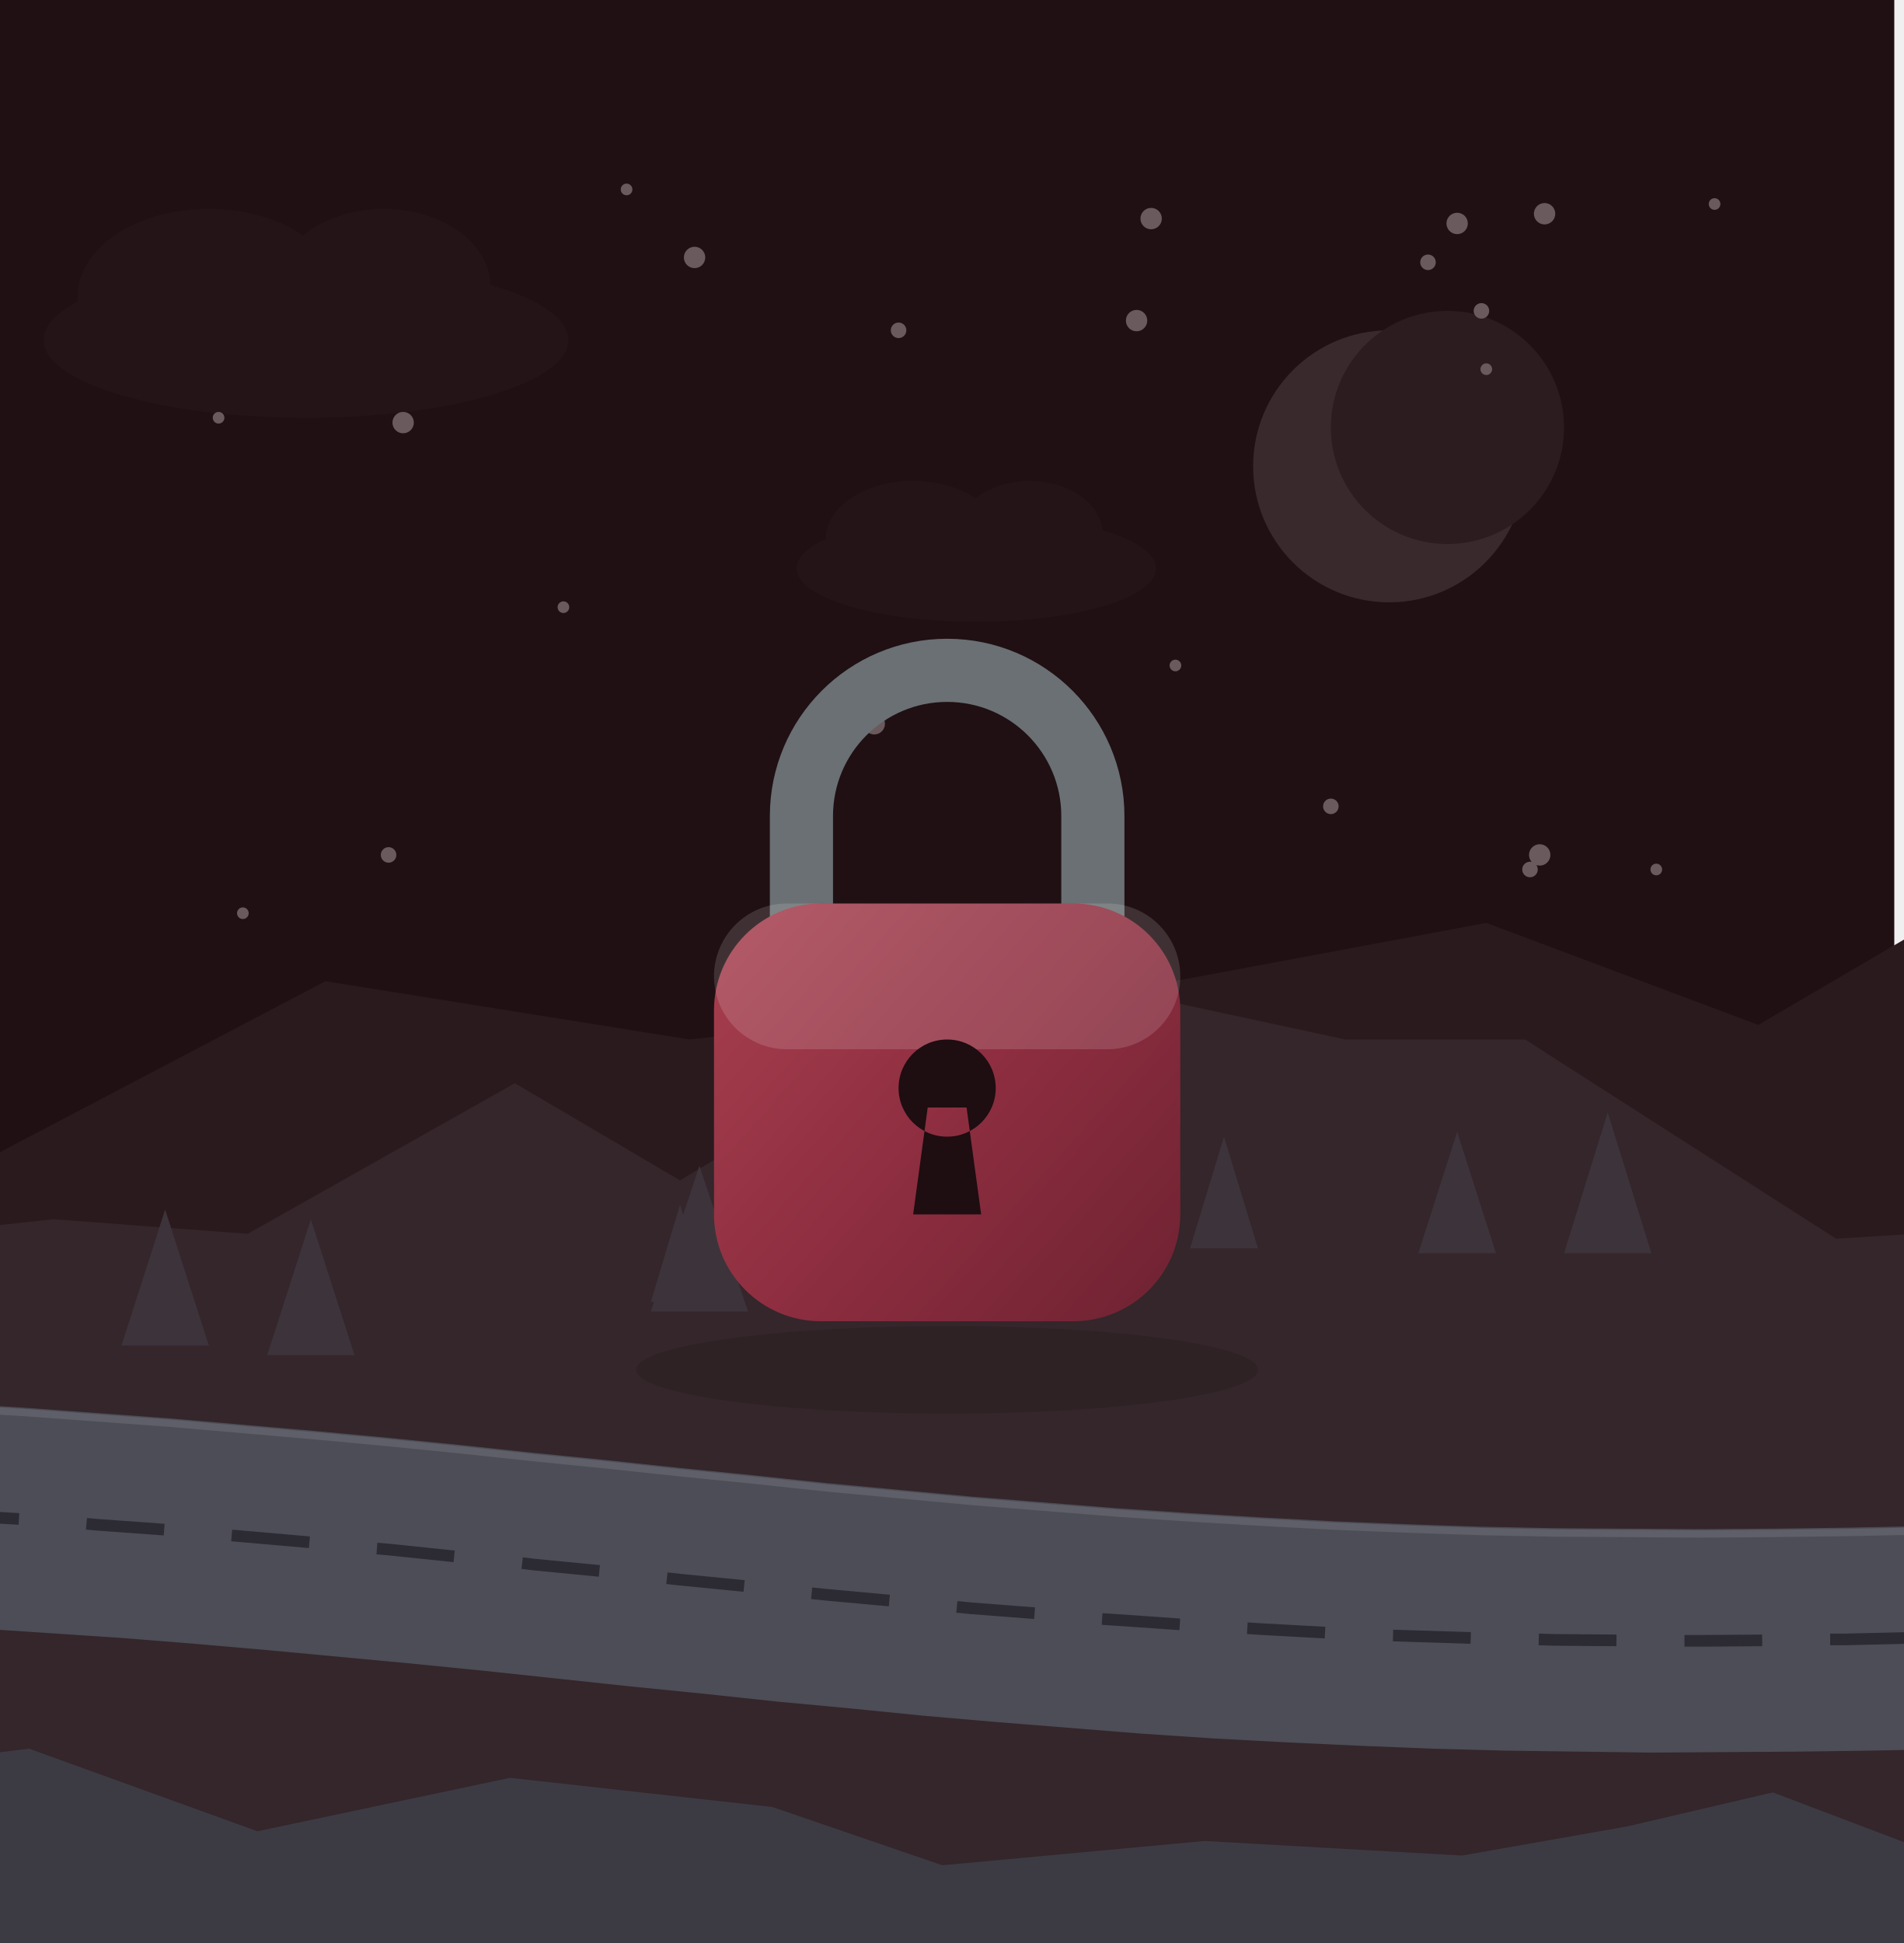
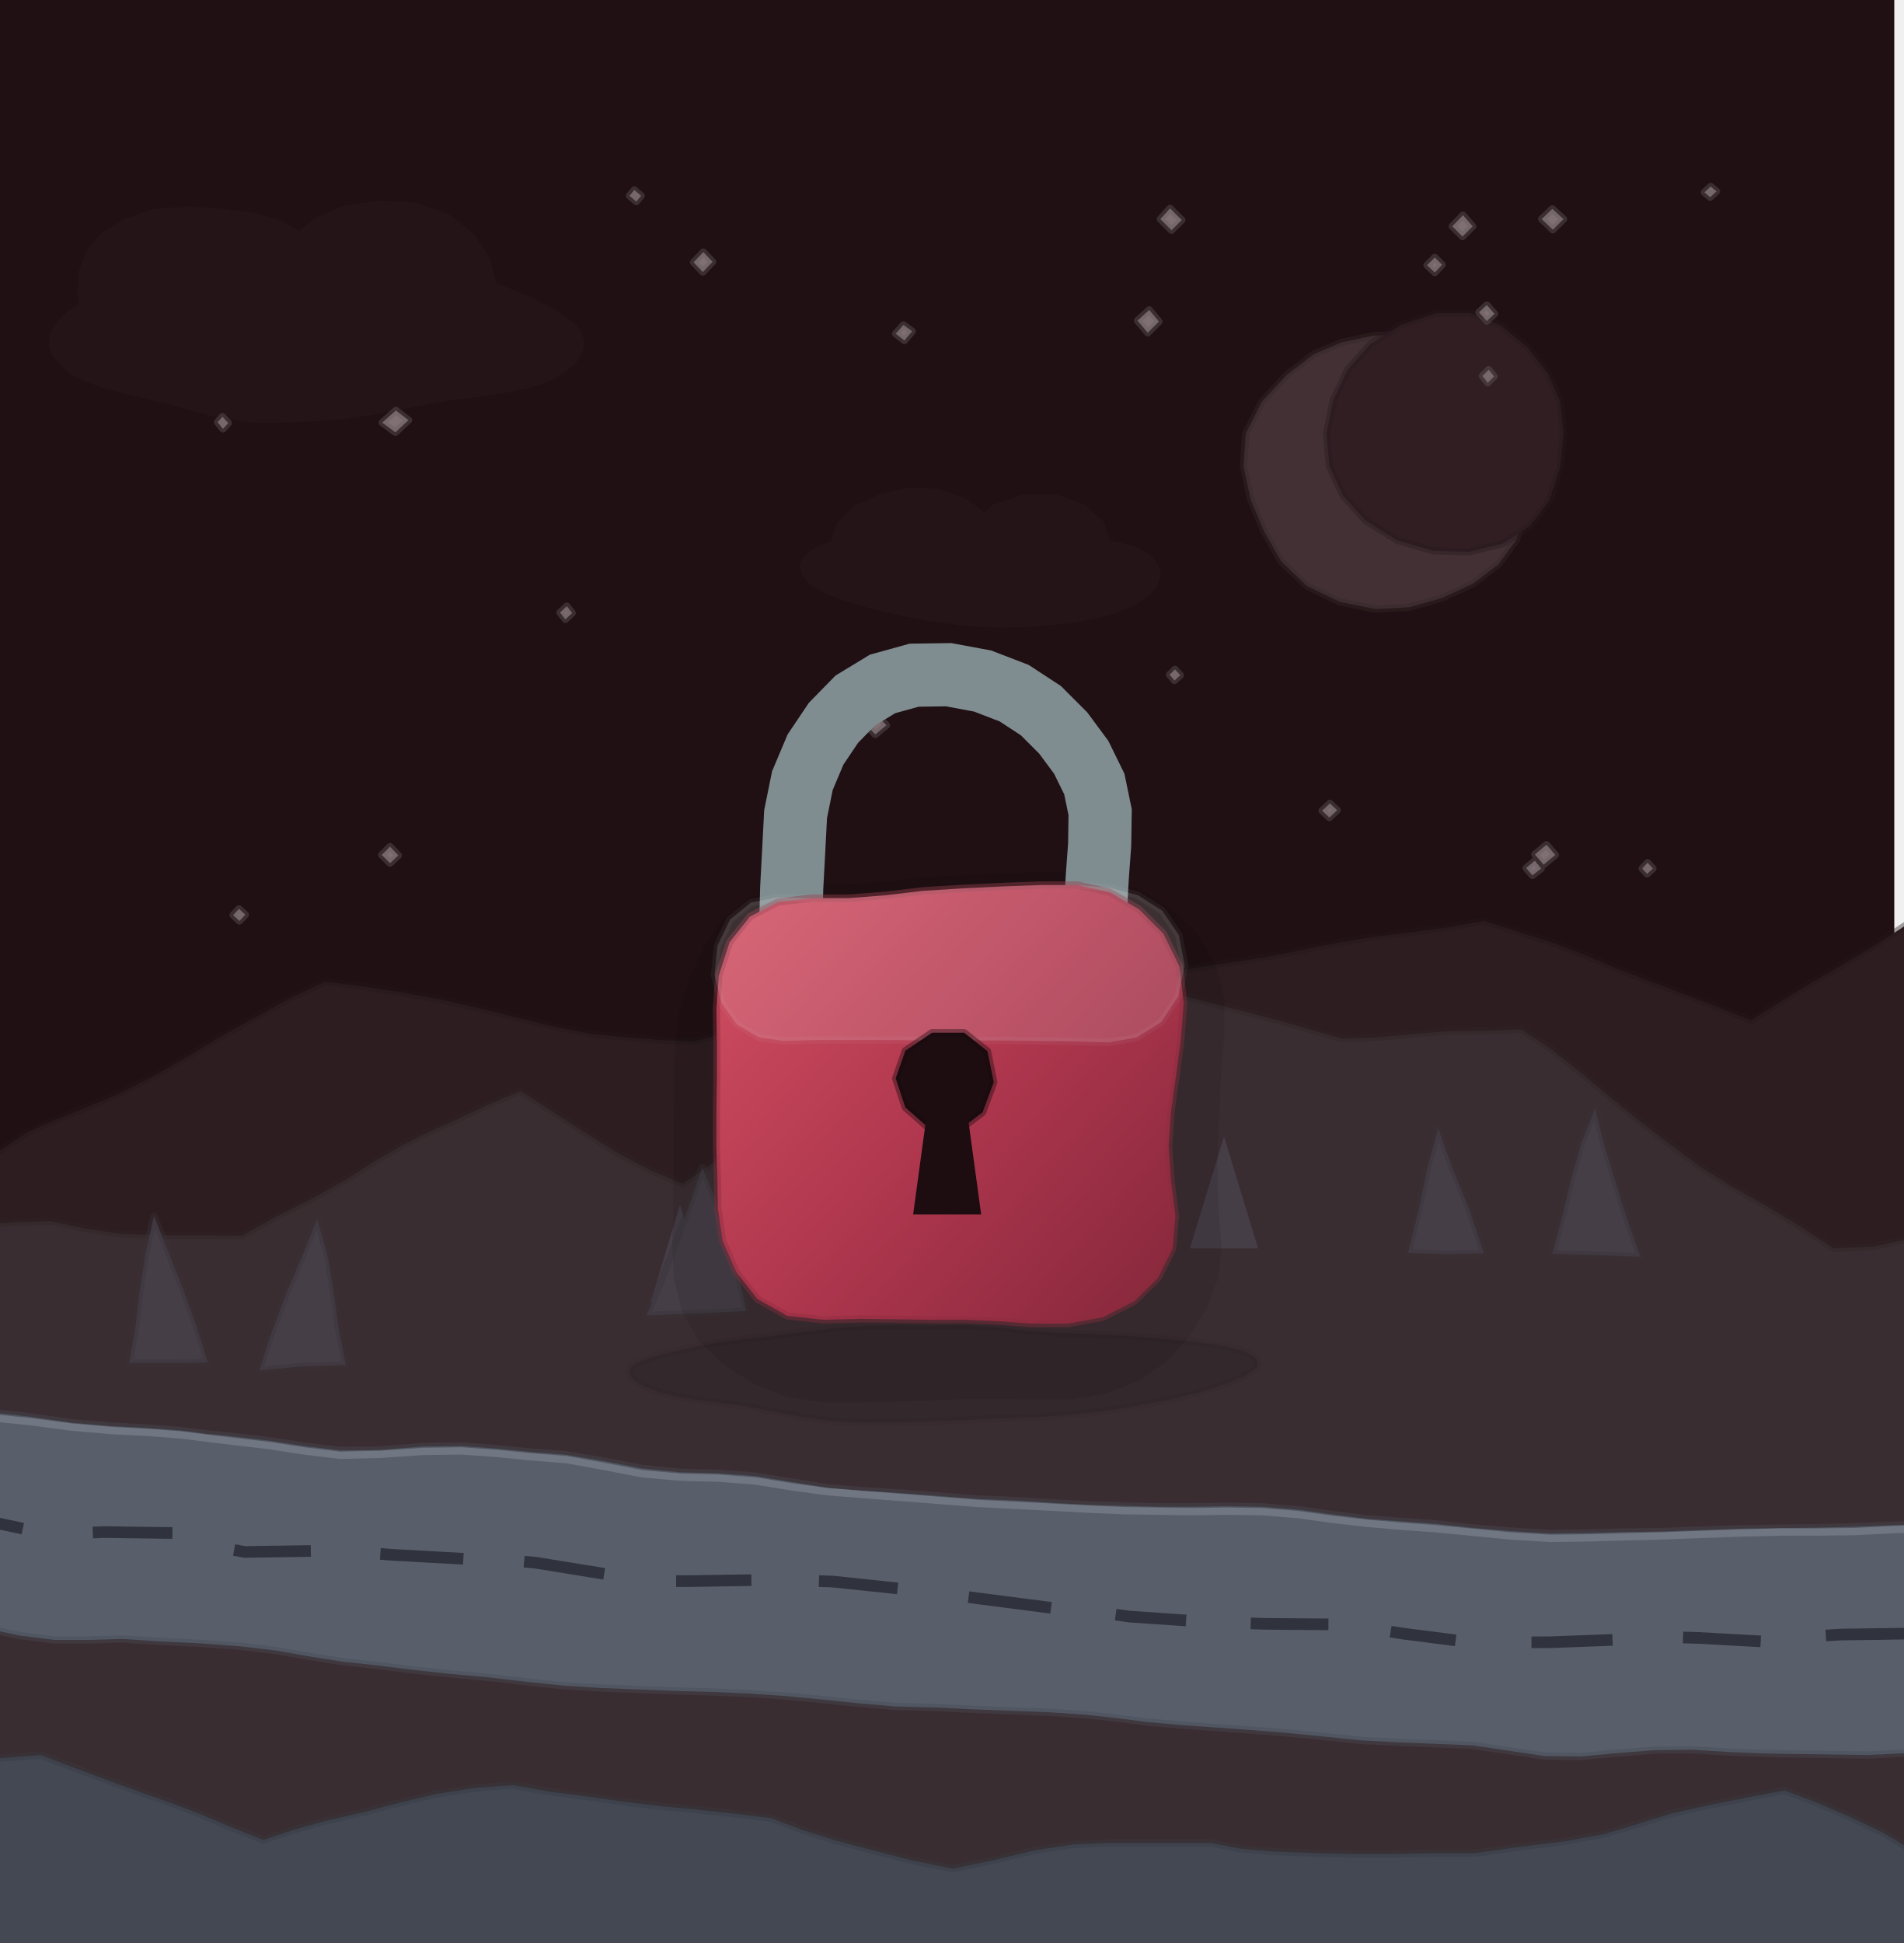
<svg xmlns="http://www.w3.org/2000/svg" viewBox="0 0 392 400">
  <defs>
    <linearGradient id="g1" gradientUnits="userSpaceOnUse" x1="-48" y1="0" x2="48" y2="86">
-       <stop offset="0" stop-color="#A8404F" />
-       <stop offset="0.5" stop-color="#8E2E40" />
-       <stop offset="1" stop-color="#6E2232" />
+       <stop offset="0" stop-color="#D14E61" />
+       <stop offset="0.5" stop-color="#AF374E" />
+       <stop offset="1" stop-color="#85273B" />
    </linearGradient>
  </defs>
  <g transform="translate(-1560 0)">
    <path d="M0 0H1950V400H0Z" fill="#201013" />
-     <path d="M1569 70A54 16 0 1 0 1677 70A54 16 0 1 0 1569 70ZM1576 61A27 18 0 1 0 1630 61A27 18 0 1 0 1576 61ZM1617 59A22 16 0 1 0 1661 59A22 16 0 1 0 1617 59ZM1724 117A37 11 0 1 0 1798 117A37 11 0 1 0 1724 117ZM1730 111A18 12 0 1 0 1766 111A18 12 0 1 0 1730 111ZM1757 110A15 11 0 1 0 1787 110A15 11 0 1 0 1757 110Z" fill="#241417" />
-     <path d="M1548 243.5L1627 202L1702 214L1791 204L1866 190L1922 211L1964 186.4L1964 420L1548 420Z" fill="#2A1A1D" />
-     <path d="M1548 253.5L1571 251L1611 254L1666 223L1700 243L1772 200L1837 214L1874 214L1938 255L1964 253.4L1964 420L1548 420Z" fill="#34262A" />
-     <path d="M1594 249L1603 277H1585ZM1812 234L1819 257H1805ZM1700 248L1706 268H1694ZM1704 240L1714 270H1694ZM1860 233L1868 258H1852ZM1891 229L1900 258H1882ZM1624 251L1633 279H1615Z" fill="#3D333B" />
-     <path d="M1548 288.8L1550 288.9L1565 289.8L1580 290.9L1595 292L1610 293.3L1625 294.6L1640 296L1655 297.5L1670 299.1L1685 300.6L1700 302.2L1715 303.7L1730 305.3L1745 306.7L1760 308.1L1775 309.3L1790 310.5L1805 311.5L1820 312.4L1835 313.2L1850 313.8L1865 314.3L1880 314.6L1895 314.7L1910 314.8L1925 314.7L1940 314.5L1955 314.2L1964 314L1964 360L1960 360.1L1945 360.4L1930 360.6L1915 360.7L1900 360.8L1885 360.6L1870 360.4L1855 360L1840 359.4L1825 358.7L1810 357.9L1795 356.9L1780 355.7L1765 354.5L1750 353.2L1735 351.7L1720 350.3L1705 348.7L1690 347.2L1675 345.6L1660 344L1645 342.5L1630 341.1L1615 339.7L1600 338.4L1585 337.2L1570 336.2L1555 335.2L1548 334.8Z" fill="#4C4D56" />
-     <path d="M1535 289.2L1550 289.9L1565 290.8L1580 291.9L1595 293L1610 294.3L1625 295.6L1640 297L1655 298.5L1670 300.1L1685 301.6L1700 303.2L1715 304.7L1730 306.3L1745 307.7L1760 309.1L1775 310.3L1790 311.5L1805 312.5L1820 313.4L1835 314.2L1850 314.8L1865 315.3L1880 315.6L1895 315.7L1910 315.8L1925 315.7L1940 315.5L1955 315.2L1970 314.8" fill="none" stroke="#5E5F68" stroke-width="1.5" />
-     <path d="M1547.9 311.8L1550 311.9L1563.9 312.7M1577.8 313.7L1580 313.9L1593.8 314.9M1607.7 316.1L1610 316.3L1623.7 317.5M1637.6 318.8L1640 319L1653.5 320.4M1667.5 321.8L1670 322.1L1683.4 323.4M1697.3 324.9L1700 325.2L1713.2 326.5M1727.1 328L1730 328.3L1743.1 329.5M1757 330.8L1760 331.1L1773 332.1M1786.9 333.3L1790 333.5L1802.9 334.4M1816.8 335.2L1820 335.4L1832.8 336.1M1846.8 336.7L1850 336.8L1862.8 337.2M1876.8 337.5L1880 337.6L1892.8 337.7M1906.8 337.8L1910 337.8L1922.8 337.7M1936.8 337.5L1940 337.5L1952.8 337.2" fill="none" stroke="#2C2B34" stroke-width="2.4" />
-     <path d="M1818 96A28 28 0 1 0 1874 96A28 28 0 1 0 1818 96Z" fill="#3A292C" />
-     <path d="M1834 88A24 24 0 1 0 1882 88A24 24 0 1 0 1834 88Z" fill="#2C1B1F" />
-     <path d="M1743.4 68A1.6 1.6 0 1 0 1746.6 68A1.6 1.6 0 1 0 1743.4 68ZM1911.8 42A1.2 1.2 0 1 0 1914.2 42A1.2 1.2 0 1 0 1911.8 42ZM1852.4 54A1.6 1.6 0 1 0 1855.6 54A1.6 1.6 0 1 0 1852.4 54ZM1875.8 44A2.2 2.2 0 1 0 1880.2 44A2.2 2.2 0 1 0 1875.8 44ZM1687.8 39A1.2 1.2 0 1 0 1690.2 39A1.2 1.2 0 1 0 1687.8 39ZM1800.8 137A1.2 1.2 0 1 0 1803.2 137A1.2 1.2 0 1 0 1800.8 137ZM1700.8 53A2.2 2.2 0 1 0 1705.2 53A2.2 2.2 0 1 0 1700.8 53ZM1794.8 45A2.2 2.2 0 1 0 1799.2 45A2.2 2.2 0 1 0 1794.8 45ZM1640.8 87A2.2 2.2 0 1 0 1645.2 87A2.2 2.2 0 1 0 1640.8 87ZM1899.8 179A1.2 1.2 0 1 0 1902.2 179A1.2 1.2 0 1 0 1899.8 179ZM1873.4 179A1.6 1.6 0 1 0 1876.6 179A1.6 1.6 0 1 0 1873.4 179ZM1603.8 86A1.2 1.2 0 1 0 1606.2 86A1.2 1.2 0 1 0 1603.8 86ZM1863.4 64A1.6 1.6 0 1 0 1866.6 64A1.6 1.6 0 1 0 1863.4 64ZM1791.8 66A2.2 2.2 0 1 0 1796.2 66A2.2 2.2 0 1 0 1791.8 66ZM1638.4 176A1.6 1.6 0 1 0 1641.6 176A1.6 1.6 0 1 0 1638.4 176ZM1864.8 76A1.2 1.2 0 1 0 1867.2 76A1.2 1.2 0 1 0 1864.8 76ZM1874.8 176A2.2 2.2 0 1 0 1879.2 176A2.2 2.2 0 1 0 1874.8 176ZM1674.8 125A1.2 1.2 0 1 0 1677.2 125A1.2 1.2 0 1 0 1674.8 125ZM1857.8 46A2.2 2.2 0 1 0 1862.2 46A2.2 2.2 0 1 0 1857.8 46ZM1608.8 188A1.2 1.2 0 1 0 1611.2 188A1.2 1.2 0 1 0 1608.8 188ZM1832.4 166A1.6 1.6 0 1 0 1835.6 166A1.6 1.6 0 1 0 1832.4 166ZM1737.8 149A2.2 2.2 0 1 0 1742.2 149A2.2 2.2 0 1 0 1737.8 149Z" fill="#6A5A5E" />
-     <path d="M1504.8 76A1.2 1.2 0 1 0 1507.2 76A1.2 1.2 0 1 0 1504.8 76ZM1535.8 68A1.2 1.2 0 1 0 1538.2 68A1.2 1.2 0 1 0 1535.8 68ZM1522.8 93A1.2 1.2 0 1 0 1525.2 93A1.2 1.2 0 1 0 1522.8 93Z" fill="#6A5A5E" opacity="0.45" />
+     <path d="M1570 71L1570.7 73.1L1572.3 75.1L1574.6 77L1577.7 78.6L1581.3 79.9L1585.5 81L1590.2 82.1L1595.4 83.4L1601.1 85L1607 86.4L1612.7 87L1618 87L1623.5 86.8L1630 86.4L1637.5 85.3L1645.1 83.8L1652.1 82.5L1658.3 81.7L1664 80.9L1668.9 79.9L1673.1 78.5L1676.2 76.7L1678.5 74.8L1679.8 72.8L1680.3 70.8L1679.9 68.8L1678.6 66.9L1676.3 65L1673.1 63.1L1668.8 61L1663.7 58.9L1658.1 56.8L1652 54.9L1645.5 53.8L1638.8 53.2L1632.1 53L1625.4 52.9L1618.9 53.3L1612.4 54.1L1605.8 54.9L1599.3 55.2L1593.2 55.8L1587.9 57L1583.3 58.7L1579.2 60.6L1575.9 62.6L1573.2 64.7L1571.3 66.9L1570.2 68.9L1570 71ZM1576 61.2L1577.4 65.8L1580.2 69.7L1584.2 73.1L1589.1 75.7L1594.7 77.7L1600.6 79.3L1606.6 79.9L1612.1 78.9L1617.2 76.5L1621.9 73.2L1625.9 69.2L1628.4 64.8L1629.2 60.1L1628.3 55.6L1625.9 51.4L1622.3 48L1617.7 45.4L1612.3 43.8L1605.9 43L1598.8 42.5L1591.8 43L1585.7 45L1581 47.9L1577.7 51.8L1576.1 56.3L1576 61.2ZM1616.2 58.8L1617.2 64L1620.2 68.5L1624.8 72L1630.6 74.3L1637.4 74.8L1644.7 73.5L1651.3 71.1L1657 67.9L1660.9 63.6L1662.2 58.6L1660.9 53.3L1657.6 48.2L1652.4 44.1L1645.5 41.7L1638.1 41.3L1631 42.3L1624.9 44.8L1620.4 48.6L1617.4 53.5L1616.2 58.8ZM1724.6 116.4L1725.1 118.3L1726.7 120.2L1729.4 121.9L1733.2 123.5L1738.2 125L1744.3 126.5L1751.1 127.8L1758.2 128.8L1765.3 129.2L1772.1 129.1L1778.5 128.5L1784.4 127.6L1789.5 126.3L1793.6 124.6L1796.6 122.7L1798.3 120.5L1799 118.3L1798.5 116.2L1796.9 114.3L1794.1 112.7L1790.1 111.6L1785.1 110.7L1779.3 110L1772.8 109.3L1765.8 109L1758.8 108.7L1752.1 108.6L1745.7 108.8L1739.9 109.5L1734.8 110.5L1730.5 111.6L1727.4 113L1725.4 114.6L1724.6 116.4ZM1731 111.5L1731.7 115.4L1734.4 118.7L1738.9 121.2L1745 122.9L1751.6 123.5L1757.7 122.8L1762.7 120.8L1766.1 117.7L1767.3 114L1766.3 109.9L1763.4 106L1758.9 102.7L1753.2 100.6L1746.9 100.4L1740.9 101.8L1735.8 104.2L1732.4 107.6L1731 111.5ZM1758 112.7L1759.4 117.2L1763.6 120.8L1769.8 122.8L1776.6 122.8L1782.8 120.8L1787.1 117L1788.7 112.1L1787.3 107.5L1783.3 103.9L1777.5 101.8L1770.8 101.7L1764.5 103.9L1759.8 107.9L1758 112.7Z" fill="#241417" />
+     <path d="M1546.5 243.7L1549.8 242.8L1555.8 239.8L1560.8 236.3L1565.6 233.1L1571.5 230.5L1577.8 228L1584.8 225L1591.9 221.4L1598.8 217.4L1605.6 213.3L1612.7 209.4L1619.9 205.4L1627 202.1L1634.7 203.1L1642.6 204.3L1650.8 205.8L1658.8 207.6L1666.8 209.6L1674.6 211.5L1682.1 212.9L1689.1 213.6L1695.8 214.1L1702.8 214.4L1709.9 212.7L1716.7 211.1L1723.3 209.8L1730.1 209L1737.7 208.1L1745.8 207.2L1754 206.1L1761.8 205L1769.4 204L1776.9 203L1784.3 202.2L1791.7 201.6L1799.3 200.4L1807.1 199.1L1815.2 197.9L1823 196.6L1829.9 195.2L1836.4 193.9L1843.4 192.8L1850.8 191.9L1858.3 190.9L1865.5 189.6L1872.5 191.8L1879.4 194L1886.2 196.6L1892.9 199.4L1899.8 202.1L1906.7 204.7L1913.6 207.3L1920.5 210.1L1926.6 206.2L1932.8 202.4L1939.2 198.7L1945.4 195L1951.3 191.2L1957.3 187.1L1963.8 183.1L1965.5 182.1L1965.5 419.4L1961.2 419.3L1954.7 418.7L1948.2 417.9L1941.5 417.6L1934.7 417.6L1927.9 417.7L1920.9 417.7L1914 418L1907.2 418.5L1900.7 418.6L1894 418.3L1887.3 418L1880.6 418.2L1873.6 418.9L1866.4 419.6L1859.4 420.1L1852.9 420.7L1846.4 421.3L1839.3 421.6L1831.6 421.2L1824 420.6L1816.8 420.3L1809.3 419.7L1801.9 419L1794.9 418.5L1788.6 418.1L1782.2 417.9L1775.4 417.8L1768.7 417.8L1762 417.9L1754.9 418.2L1747.6 419.3L1740.3 420.1L1733.2 420.2L1725.7 419.8L1718 419.4L1710.7 419.2L1703.9 419L1697 418.9L1689.7 418.7L1682.7 418.9L1675.9 419.1L1668.9 419.2L1661.8 418.8L1654.7 418.6L1647.3 419.4L1639.4 420.7L1631.7 421.5L1625 421.6L1619.1 421.8L1613.3 421.9L1606.8 421.5L1599.9 420.7L1593 420.1L1586.4 420.3L1580 421.2L1573.3 422.1L1565.7 422.5L1557.5 422.8L1549.6 423.1L1546.5 423.1Z" fill="#2D1D20" stroke="#24171A" stroke-width="1.5" stroke-linejoin="round" stroke-opacity="0.4" />
+     <path d="M1546.5 252.8L1548.4 252.6L1555.9 252.2L1563.5 251.6L1570.5 251.4L1577.4 252.9L1584.8 254L1593 254.3L1601.4 254.3L1609.8 254.4L1617 250.4L1624.5 246.6L1631.3 242.8L1637.1 239.1L1642.4 236L1647.9 233.2L1654 230.5L1660.5 227.4L1667.2 224.6L1673.4 228.6L1679.9 232.8L1687 237.3L1693.9 240.9L1700.6 243.7L1707.1 239.2L1713.5 234.7L1719.7 229.8L1725.8 225L1731.8 221L1738.2 217.4L1745.2 213.8L1752.5 209.8L1759.3 205.6L1765.9 201.1L1772.5 196.5L1779.9 198.3L1787.2 200.4L1794.4 202.5L1801.7 204.5L1808.9 206.4L1816 208.2L1822.9 210L1829.6 211.9L1836.2 213.8L1843.3 213.6L1850.6 212.9L1858 212.3L1865.3 212.2L1873.2 211.9L1879.4 216L1885.2 220.6L1891.1 225.5L1897.2 230.5L1903.6 235.4L1909.9 240.1L1916.3 244.1L1923 247.9L1930.2 252.2L1937.5 257L1945.9 256.6L1953.2 255L1960.5 253.4L1965.5 253L1965.5 419.4L1961.2 419.3L1954.7 418.7L1948.2 417.9L1941.5 417.6L1934.7 417.6L1927.9 417.7L1920.9 417.7L1914 418L1907.2 418.5L1900.7 418.6L1894 418.3L1887.3 418L1880.6 418.2L1873.6 418.9L1866.4 419.6L1859.4 420.1L1852.9 420.7L1846.4 421.3L1839.3 421.6L1831.6 421.2L1824 420.6L1816.8 420.3L1809.3 419.7L1801.9 419L1794.9 418.5L1788.6 418.1L1782.2 417.9L1775.4 417.8L1768.7 417.8L1762 417.9L1754.9 418.2L1747.6 419.3L1740.3 420.1L1733.2 420.2L1725.7 419.8L1718 419.4L1710.7 419.2L1703.9 419L1697 418.9L1689.7 418.7L1682.7 418.9L1675.9 419.1L1668.9 419.2L1661.8 418.8L1654.7 418.6L1647.3 419.4L1639.4 420.7L1631.7 421.5L1625 421.6L1619.1 421.8L1613.3 421.9L1606.8 421.5L1599.9 420.7L1593 420.1L1586.4 420.3L1580 421.2L1573.3 422.1L1565.7 422.5L1557.5 422.8L1549.6 423.1L1546.5 423.1Z" fill="#3A2D31" stroke="#2E2427" stroke-width="1.5" stroke-linejoin="round" stroke-opacity="0.4" />
+     <path d="M1591.7 250.4L1594.6 257.6L1597.6 265.2L1600.4 272.9L1602.8 280.5L1595.2 280.6L1586.6 280.6L1587.9 273.2L1588.8 265.5L1590 257.9Z" fill="#463E47" stroke="#383239" stroke-width="1.5" stroke-linejoin="round" stroke-opacity="0.4" />
+     <path d="M1812 234L1819 257H1805ZM1700 248L1706 268H1694Z" fill="#463E47" />
+     <path d="M1704.6 240.4L1707.2 246.7L1709.8 253.4L1711.9 261.4L1713.6 269.9L1703.3 270.4L1693.1 270.8L1696.4 263L1699.5 255L1702.1 247.6ZM1856.1 232.3L1859 240.4L1862.5 249L1865.5 258L1857.7 258.2L1849.9 257.9L1852 249.4L1853.8 240.8ZM1888.4 228.2L1890.3 235.8L1892.6 243.4L1895 251L1897.7 258.7L1888.7 258.4L1879.6 258.1L1881.7 250.2L1883.5 242.6L1885.6 235.3ZM1625.3 251L1627.5 258.8L1628.7 266.2L1629.7 273.4L1631.2 281L1622.3 281.3L1613.4 282.1L1615.9 274.4L1618.9 266.4L1622.2 258.7Z" fill="#463E47" stroke="#383239" stroke-width="1.5" stroke-linejoin="round" stroke-opacity="0.4" />
+     <path d="M1546.5 289.4L1548.9 289.7L1557.6 290.7L1566.4 291.7L1574.7 292.9L1582.9 293.6L1590.5 294L1597.2 294.5L1602.7 295.2L1608.6 295.8L1615.4 296.6L1622.6 297.7L1630 298.6L1638.4 298.5L1647 297.8L1654.9 297.7L1662 298.2L1669.1 298.9L1676.6 299.5L1684.3 300.8L1692.1 302.3L1699.9 303.1L1707.8 303.3L1715.6 303.9L1723 305.1L1730.4 306.3L1737.9 306.9L1745.7 307.4L1753.6 308L1761.2 308.6L1768.9 308.9L1776.7 309.4L1784.2 309.8L1791.3 310L1798.3 310.2L1805.5 310.2L1812.6 310.1L1819.8 310.2L1827.3 310.8L1834.5 311.8L1841.6 312.7L1848.5 313.2L1855.4 313.7L1862.8 314.5L1870.9 315.2L1879.1 315.7L1886.8 315.6L1894.3 315.4L1902 315.3L1910.2 315L1918.5 314.7L1926.3 314.6L1934 314.5L1941.9 314.3L1949.7 314L1957 313.7L1964.3 313.4L1965.5 313.4L1965.5 360L1960.9 360.2L1952.5 360.9L1944.6 361.3L1937.7 361.2L1931.1 361.1L1924.1 361L1916.3 360.7L1908.3 360.2L1900.6 360.3L1893 360.9L1885.5 361.6L1877.9 361.5L1870.6 360.4L1863.1 359.3L1855.6 359L1848.1 358.7L1840.6 358.3L1832.6 357.5L1824.5 356.7L1816.9 356.1L1809.8 355.6L1802.9 355.1L1796.1 354.5L1789.9 353.7L1783.5 353L1776.1 352.5L1768.4 352.2L1760.5 351.9L1752.5 351.5L1744.3 351.3L1736.3 350.6L1728.6 349.8L1721 349.1L1713.6 348.6L1706.3 348.3L1699 348.1L1691.5 347.8L1683.8 347.5L1675.9 347L1668.2 346.2L1660.5 345.3L1652.7 344.6L1645.3 343.8L1638.1 342.9L1630.7 342.1L1623.7 341L1616.9 339.8L1609.3 338.9L1601.1 338.3L1592.8 337.9L1585.2 337.4L1578.1 337.6L1571.2 337.6L1564 336.7L1556.5 335.1L1549.2 334.1L1546.5 334.2Z" fill="#595F6A" stroke="#474C55" stroke-width="1.5" stroke-linejoin="round" stroke-opacity="0.4" />
+     <path d="M1541 289.7L1548.9 290.9L1557.6 291.8L1566.5 292.7L1574.8 293.8L1582.9 294.5L1590.6 294.9L1597.2 295.4L1602.7 296.1L1608.6 296.8L1615.4 297.6L1622.6 298.7L1630 299.6L1638.4 299.4L1647.1 298.8L1655 298.7L1662.1 299.2L1669.1 299.9L1676.7 300.5L1684.4 301.9L1692.2 303.4L1700 304.1L1707.9 304.3L1715.6 304.9L1723 306.1L1730.4 307.1L1737.9 307.7L1745.7 308.3L1753.5 308.9L1761.1 309.5L1769 309.9L1776.9 310.3L1784.3 310.7L1791.4 311L1798.3 311.1L1805.4 311.2L1812.5 311.1L1819.8 311.2L1827.2 311.8L1834.4 312.8L1841.5 313.6L1848.4 314.2L1855.4 314.7L1862.7 315.4L1870.9 316.2L1879.2 316.7L1886.8 316.6L1894.2 316.4L1901.9 316.2L1910.1 315.9L1918.4 315.6L1926.2 315.4L1934 315.4L1941.9 315.3L1949.7 314.9L1957 314.7L1964.3 314.4L1971.7 314.1" fill="none" stroke="#717782" stroke-width="1.5" />
+     <path d="M1548.6 311.5L1550.7 311.7L1564.7 314.7M1579.1 315.5L1581.4 315.4L1595.5 315.6M1608.2 319.1L1610.4 319.5L1624 319.3M1638.3 319.9L1640.9 320.1L1655.4 320.9M1667.9 321.5L1670.2 321.7L1684.4 324M1699.2 325.5L1701.8 325.5L1714.7 325.3M1728.6 325.5L1731.5 325.6L1744.8 327M1759.4 328.8L1762.5 329.2L1776.4 331M1789.7 332.4L1792.5 332.8L1804.2 333.6M1817.5 334.2L1820.6 334.3L1833.5 334.4M1846.3 335.9L1848.8 336.3L1859.7 337.7M1875.3 338.1L1878.8 338.1L1892 337.6M1906.5 337.1L1909.7 337.2L1922.5 337.9M1935.9 336.7L1939 336.5L1953 336.3" fill="none" stroke="#30333E" stroke-width="2.4" />
+     <path d="M1816 96L1817.5 102.9L1820.3 109.5L1823.8 115.6L1829 120.6L1835.8 123.9L1843.2 125.4L1850.2 125L1856.9 123.1L1863.2 120.2L1868.5 116.2L1872.2 111.1L1874 105L1874.1 98.1L1872.9 91.3L1870.6 85L1867.2 79.1L1862.6 73.7L1856.8 70.2L1849.8 68.8L1842.7 69.1L1836.2 70.5L1830.5 72.9L1825 77.1L1819.8 82.7L1816.5 89.2L1816 96Z" fill="#423034" stroke="#35262A" stroke-width="1.5" stroke-linejoin="round" stroke-opacity="0.4" />
+     <path d="M1833.1 89.3L1833.7 95.9L1836.5 102L1841.2 107.2L1847.6 111.2L1855.1 113.4L1862.5 113.6L1869.4 111.9L1875 108.3L1879 103L1881.2 96.2L1881.9 89.1L1881.2 82.6L1878.7 76.9L1874.6 71.6L1869 67L1862.6 64.4L1855.7 64.5L1848.6 66.8L1842.2 70.8L1837.5 76.1L1834.5 82.4L1833.1 89.3Z" fill="#301E23" stroke="#26181C" stroke-width="1.5" stroke-linejoin="round" stroke-opacity="0.4" />
+     <path d="M1744.4 68.7L1746.2 70.1L1747.8 68.2L1746 66.9L1744.4 68.7ZM1910.9 39.6L1912.1 40.6L1913.4 39.4L1912.2 38.4L1910.9 39.6ZM1853.8 54.6L1855.4 56.1L1856.9 54.5L1855.4 53L1853.8 54.6ZM1877.4 45.1L1879.7 47.3L1881.9 45.1L1879.6 43L1877.4 45.1ZM1689.6 40.3L1691 41.5L1692 40.3L1690.6 39.1L1689.6 40.3ZM1800.8 138.9L1801.8 140.1L1803 139L1801.9 137.8L1800.8 138.9ZM1702.8 54L1704.7 56L1706.7 53.9L1704.8 51.9L1702.8 54ZM1798.9 45.1L1801.2 47.4L1803.3 45.3L1800.9 42.9L1798.9 45.1ZM1638.7 87L1641.4 89L1644.1 86.5L1641.5 84.5L1638.7 87ZM1898.1 178.8L1899.1 179.9L1900.3 178.8L1899.2 177.6L1898.1 178.8ZM1874.2 178.7L1875.5 180.2L1877.3 178.8L1876 177.2L1874.2 178.7ZM1604.8 86.9L1605.9 88.3L1607 87.1L1605.8 85.8L1604.8 86.9ZM1864.5 64.3L1866.1 66.1L1867.7 64.6L1866.1 62.8L1864.5 64.3ZM1794.2 66L1796.3 68.5L1798.6 66.2L1796.6 63.8L1794.2 66ZM1638.6 176L1640.3 177.7L1642 176.1L1640.3 174.3L1638.6 176ZM1865.2 77.4L1866.3 78.8L1867.6 77.5L1866.5 76.1L1865.2 77.4ZM1876 175.9L1877.8 178L1880.2 176L1878.4 173.9L1876 175.9ZM1675.3 126.1L1676.4 127.5L1677.8 126.2L1676.7 124.8L1675.3 126.1ZM1859 46.6L1861.1 48.7L1863.2 46.6L1861.2 44.3L1859 46.6ZM1608 188.4L1609.3 189.6L1610.5 188.3L1609.2 187.1L1608 188.4ZM1832.2 166.9L1833.7 168.3L1835.3 166.8L1833.8 165.4L1832.2 166.9ZM1738 148.9L1740.2 151.2L1742.5 149.3L1740.1 146.8L1738 148.9Z" fill="#807074" stroke="#665A5D" stroke-width="1.5" stroke-linejoin="round" stroke-opacity="0.4" />
+     <path d="M1505.7 76.9L1507 78.2L1508.2 76.9L1506.9 75.6L1505.7 76.9ZM1536.9 69.7L1538.1 71L1539.3 69.6L1538 68.3L1536.9 69.7ZM1523.3 95L1524.4 96.3L1525.6 95L1524.4 93.7L1523.3 95Z" fill="#807074" stroke="#665A5D" stroke-width="1.5" stroke-linejoin="round" fill-opacity="0.45" stroke-opacity="0.18" />
    <g transform="translate(1755 186)">
-       <path d="M-64 96A64 9 0 1 0 64 96A64 9 0 1 0-64 96Z" fill="#000000" opacity="0.12" />
-       <path d="M-30 6V-18a30 30 0 0 1 60 0V6" fill="none" stroke="#6A7073" stroke-width="13" stroke-linecap="round" />
-       <path d="M-26 0H26A22 22 0 0 1 48 22V64A22 22 0 0 1 26 86H-26A22 22 0 0 1-48 64V22A22 22 0 0 1-26 0Z" fill="url(#g1)" />
-       <path d="M-33 0H33A15 15 0 0 1 48 15V15A15 15 0 0 1 33 30H-33A15 15 0 0 1-48 15V15A15 15 0 0 1-33 0Z" fill="#FFFFFF" opacity="0.14" />
-       <path d="M-10 38A10 10 0 1 0 10 38A10 10 0 1 0-10 38ZM-4 42h8l3 22h-14z" fill="#1E0D11" />
+       <path d="M-28.1 3.8L-20.4 3.9L-12.8 3.2L-5.1 2.2L2.8 1.7L11 1.2L19 0.9L26.5 0.9L32.5 2.2L38.1 4.9L43 9L46.8 14.3L48.9 20.6L49.2 27.1L48.3 34.6L47.3 41.9L46.7 49.1L47 56.3L47.8 63.4L48.5 70.4L47.8 76.2L45.5 81.6L41.9 86.4L37.1 90.2L31.3 92.9L25 94L17.7 94L10.9 93.5L4.1 93.3L-3.3 93.4L-10.3 93.2L-17.5 93.2L-25.3 93.5L-32 92.9L-38.1 90.6L-42.9 86.5L-46.2 81.3L-47.9 75.2L-48.3 68.9L-48.3 62.1L-48.4 55.9L-48.5 49.4L-48.4 42.3L-48.4 35L-48.4 27.9L-47.7 21.9L-46 15.9L-43.3 10.5L-39.2 6.5L-34.1 4.2L-28.1 3.8ZM-28.1 1.3L-20.4 1.4L-12.7 0.7L-5.1 -0.2L2.9 -0.8L11.1 -1.2L19.2 -1.5L26.7 -1.5L33.2 -0.1L39.4 2.8L44.8 7.2L49 13L51.4 19.9L51.7 27.2L50.8 34.8L50 42.2L49.5 49.5L49.7 56.7L50.4 63.7L51 70.5L50.2 76.8L47.7 82.8L43.7 88.1L38.5 92.4L32.1 95.3L25.2 96.5L17.8 96.5L11.1 96.2L4.2 96L-3.2 96.2L-10.4 96.1L-17.6 96.1L-25.4 96.4L-32.6 95.6L-39.4 92.9L-44.8 88.5L-48.5 82.8L-50.5 76.2L-50.9 69.3L-50.8 62.6L-50.9 56.2L-51 49.7L-50.9 42.6L-50.8 35.4L-50.8 28.2L-50 21.6L-48 15L-44.9 9L-40.4 4.4L-34.7 1.8L-28.1 1.3ZM-28 -1.1L-20.3 -1.1L-12.6 -1.7L-5 -2.6L3 -3.1L11.3 -3.5L19.4 -3.8L26.9 -3.8L32.9 -2.6L38.7 -0.2L44.2 3.2L48.8 7.9L52.3 13.8L54.1 20.4L54.1 27.3L53.4 35L52.7 42.6L52.3 50L52.4 57L53 63.9L53.5 70.6L52.9 76.5L50.8 82.1L47.5 87.4L43.3 92L38.1 95.6L31.9 98L25.4 99.1L18 99.1L11.3 98.8L4.4 98.8L-3 99L-10.4 99L-17.9 99.1L-25.5 99.3L-32.2 98.5L-38.6 96.2L-44.2 92.5L-48.7 88L-51.7 82.4L-53.2 76.2L-53.5 69.7L-53.4 63L-53.4 56.6L-53.5 50L-53.4 42.9L-53.3 35.7L-53.1 28.5L-52.4 22.3L-50.7 16.1L-48.1 10.2L-44.5 5L-39.9 1.3L-34.3 -0.7L-28 -1.1ZM-27.8 -4L-20.1 -4L-12.5 -4.6L-4.9 -5.4L3.1 -5.9L11.5 -6.2L19.7 -6.5L27.2 -6.4L33.7 -5.2L40 -2.6L46.1 1L51.4 6.1L55.3 12.5L57.1 19.7L57.1 27.3L56.4 35.2L56 43L55.7 50.5L55.7 57.5L56 64.1L56.5 70.8L55.8 77.1L53.5 83.2L49.9 89.1L45.3 94.2L39.6 98.2L32.8 100.9L25.6 102.1L18.2 102.1L11.5 102L4.6 102L-2.9 102.3L-10.5 102.5L-18.1 102.7L-25.7 102.7L-32.9 101.6L-39.8 98.9L-46.1 94.9L-51.2 90L-54.6 84L-56.3 77.2L-56.6 70.2L-56.4 63.5L-56.4 57.1L-56.4 50.4L-56.3 43.3L-56.2 36.1L-56 28.9L-55.1 22L-53 15.3L-50 8.8L-46.1 3L-41 -1.1L-34.8 -3.4L-27.8 -4Z" fill="#000000" fill-opacity="0.09" />
+       <path d="M-65.5 96.4L-65.1 97.4L-63.9 98.5L-61.9 99.6L-59.3 100.6L-55.8 101.5L-51.6 102.2L-46.8 102.8L-41.5 103.5L-35.8 104.6L-29.8 105.7L-23.6 106.6L-17 106.9L-9.8 106.8L-2.4 106.6L4.7 106.3L11.1 106L17.2 105.8L23.5 105.4L30 104.8L36.2 103.9L41.9 102.9L46.9 101.9L51.3 100.8L55.2 99.6L58.4 98.5L60.9 97.4L62.7 96.4L63.7 95.5L64 94.6L63.6 93.7L62.4 92.8L60.5 92L57.9 91.3L54.6 90.7L50.7 90.2L46.2 89.8L41.2 89.3L35.4 88.9L29 88.6L22.4 88.4L16.1 87.9L9.9 87.2L3.5 86.8L-3.3 86.9L-9.7 86.8L-16.1 86.9L-22.8 87.4L-29.8 88.2L-36.4 89.1L-42.2 89.7L-47.3 90.4L-52 91.3L-56 92.2L-59.4 93L-62 93.8L-63.9 94.6L-65.1 95.5L-65.5 96.4Z" fill="#000000" stroke="#000000" stroke-width="1.5" stroke-linejoin="round" fill-opacity="0.12" stroke-opacity="0.05" />
+       <path d="M-32.2 4.5L-32 -3.2L-31.6 -10.7L-31.2 -18.4L-29.8 -25.3L-27.1 -31.7L-23.4 -37.2L-18.9 -41.8L-13.3 -45.2L-6.8 -47L0.3 -47.1L7.3 -45.8L13.8 -43.3L19.3 -39.7L23.9 -35.1L27.6 -30.1L30.3 -24.6L31.5 -18.8L31.4 -12.1L30.9 -5.3L30.5 2.2" fill="none" stroke="#808D90" stroke-width="13" stroke-linecap="round" />
+       <path d="M-28 -1.1L-20.3 -1.1L-12.6 -1.7L-5 -2.6L3 -3.1L11.3 -3.5L19.4 -3.8L26.9 -3.8L33.5 -2.3L39.5 1.2L44.5 6.2L47.8 12.9L48.7 20.5L48.1 28.2L47.1 35.6L46.1 42.8L45.6 50L46.1 57.2L47 64.4L46.4 71.1L43.4 77.1L38.5 81.9L32 85.2L24.8 86.5L17.3 86.5L10.6 86L3.7 85.7L-3.6 85.7L-10.5 85.6L-17.6 85.5L-25.4 85.7L-32.9 84.9L-39.1 81.4L-43.4 75.9L-46.2 69.5L-47.2 62.9L-47.3 56.6L-47.5 50.2L-47.5 43.2L-47.4 35.9L-47.4 28.8L-47.5 21.8L-47 14.8L-44.8 8L-40.6 2.7L-34.8 -0.3L-28 -1.1Z" fill="url(#g1)" stroke="#8C2C3E" stroke-width="1.5" stroke-linejoin="round" stroke-opacity="0.4" />
+       <path d="M-35 -1.3L-27.6 -1.1L-20 -1.1L-12.5 -1.7L-5 -2.6L2.9 -3.1L11.1 -3.5L19.1 -3.8L26.6 -3.8L33.7 -3.2L39.3 -1.7L44.3 1.5L47.7 6.5L48.9 12.7L48.9 12.7L47.6 19.1L44.1 24.4L39 27.6L33.2 28.6L26 28.4L18.7 28.3L11.4 28.2L4 28.2L-3.7 28.2L-11.8 28.1L-19.7 28.1L-26.9 28.1L-33.6 28.3L-38.7 27.6L-43.3 24.9L-46.5 20.4L-47.9 14.7L-47.9 14.7L-47.3 8.7L-44.7 3.3L-40.4 -0.2L-35 -1.3Z" fill="#FFFFFF" stroke="#CCCCCC" stroke-width="1.5" stroke-linejoin="round" fill-opacity="0.14" stroke-opacity="0.06" />
+       <path d="M-10.6 36L-8.6 42L-3.7 46.3L2.4 46.7L7.3 43L9.6 36.8L8.3 30.4L3.5 26.6L-3.1 26.6L-8.6 30.3L-10.6 36Z" fill="#1D0C10" stroke="#170A0D" stroke-width="1.5" stroke-linejoin="round" stroke-opacity="0.4" />
+       <path d="M-4 42h8l3 22h-14z" fill="#1D0C10" />
    </g>
-     <path d="M1548 362.2L1566 360L1613 377L1665 366L1719 372L1754 384L1808 379L1861 382L1895 376L1925 369L1954 380L1964 391.1L1964 420L1548 420Z" fill="#3C3B44" />
+     <path d="M1546.5 363.3L1553.1 362.4L1560.8 361.9L1568.3 361.3L1575.2 363.9L1582.1 366.5L1588.7 368.9L1595 371.1L1601.3 373.5L1607.9 376.3L1614.2 378.8L1620.5 376.7L1627.3 374.8L1634.8 373.1L1642.3 371.1L1650 369.3L1657.7 368.1L1665.5 367.5L1673.5 368.9L1681.3 369.9L1689 371L1696.6 371.9L1704 372.6L1711.4 373.4L1718.7 374.3L1725.1 376.7L1731.7 378.8L1739.2 380.8L1747.7 383L1756.2 384.7L1764.8 382.9L1773.2 380.9L1781.1 379.7L1788.7 379.4L1796.1 379.4L1803.1 379.4L1809.2 379.4L1815.4 380.6L1822.6 381.2L1830.4 381.5L1838.5 381.7L1846.9 381.7L1855.4 381.5L1863.8 381.5L1873 380.2L1882 379.1L1890.2 377.6L1897.5 375.4L1904.3 373.3L1912 371.6L1920 370L1927.4 368.6L1934.3 371.2L1941 374.1L1947.5 377.2L1953.4 380.7L1957.4 387L1961.8 392.5L1965.5 396.3L1965.5 419.4L1961.2 419.3L1954.7 418.7L1948.2 417.9L1941.5 417.6L1934.7 417.6L1927.9 417.7L1920.9 417.7L1914 418L1907.2 418.5L1900.7 418.6L1894 418.3L1887.3 418L1880.6 418.2L1873.6 418.9L1866.4 419.6L1859.4 420.1L1852.9 420.7L1846.4 421.3L1839.3 421.6L1831.6 421.2L1824 420.6L1816.8 420.3L1809.3 419.7L1801.9 419L1794.9 418.5L1788.6 418.1L1782.2 417.9L1775.4 417.8L1768.7 417.8L1762 417.9L1754.9 418.2L1747.6 419.3L1740.3 420.1L1733.2 420.2L1725.7 419.8L1718 419.4L1710.7 419.2L1703.9 419L1697 418.9L1689.7 418.7L1682.7 418.9L1675.9 419.1L1668.9 419.2L1661.8 418.8L1654.7 418.6L1647.3 419.4L1639.4 420.7L1631.7 421.5L1625 421.6L1619.1 421.8L1613.3 421.9L1606.8 421.5L1599.9 420.7L1593 420.1L1586.4 420.3L1580 421.2L1573.3 422.1L1565.7 422.5L1557.5 422.8L1549.6 423.1L1546.5 423.1Z" fill="#444853" stroke="#363A42" stroke-width="1.5" stroke-linejoin="round" stroke-opacity="0.4" />
  </g>
</svg>
